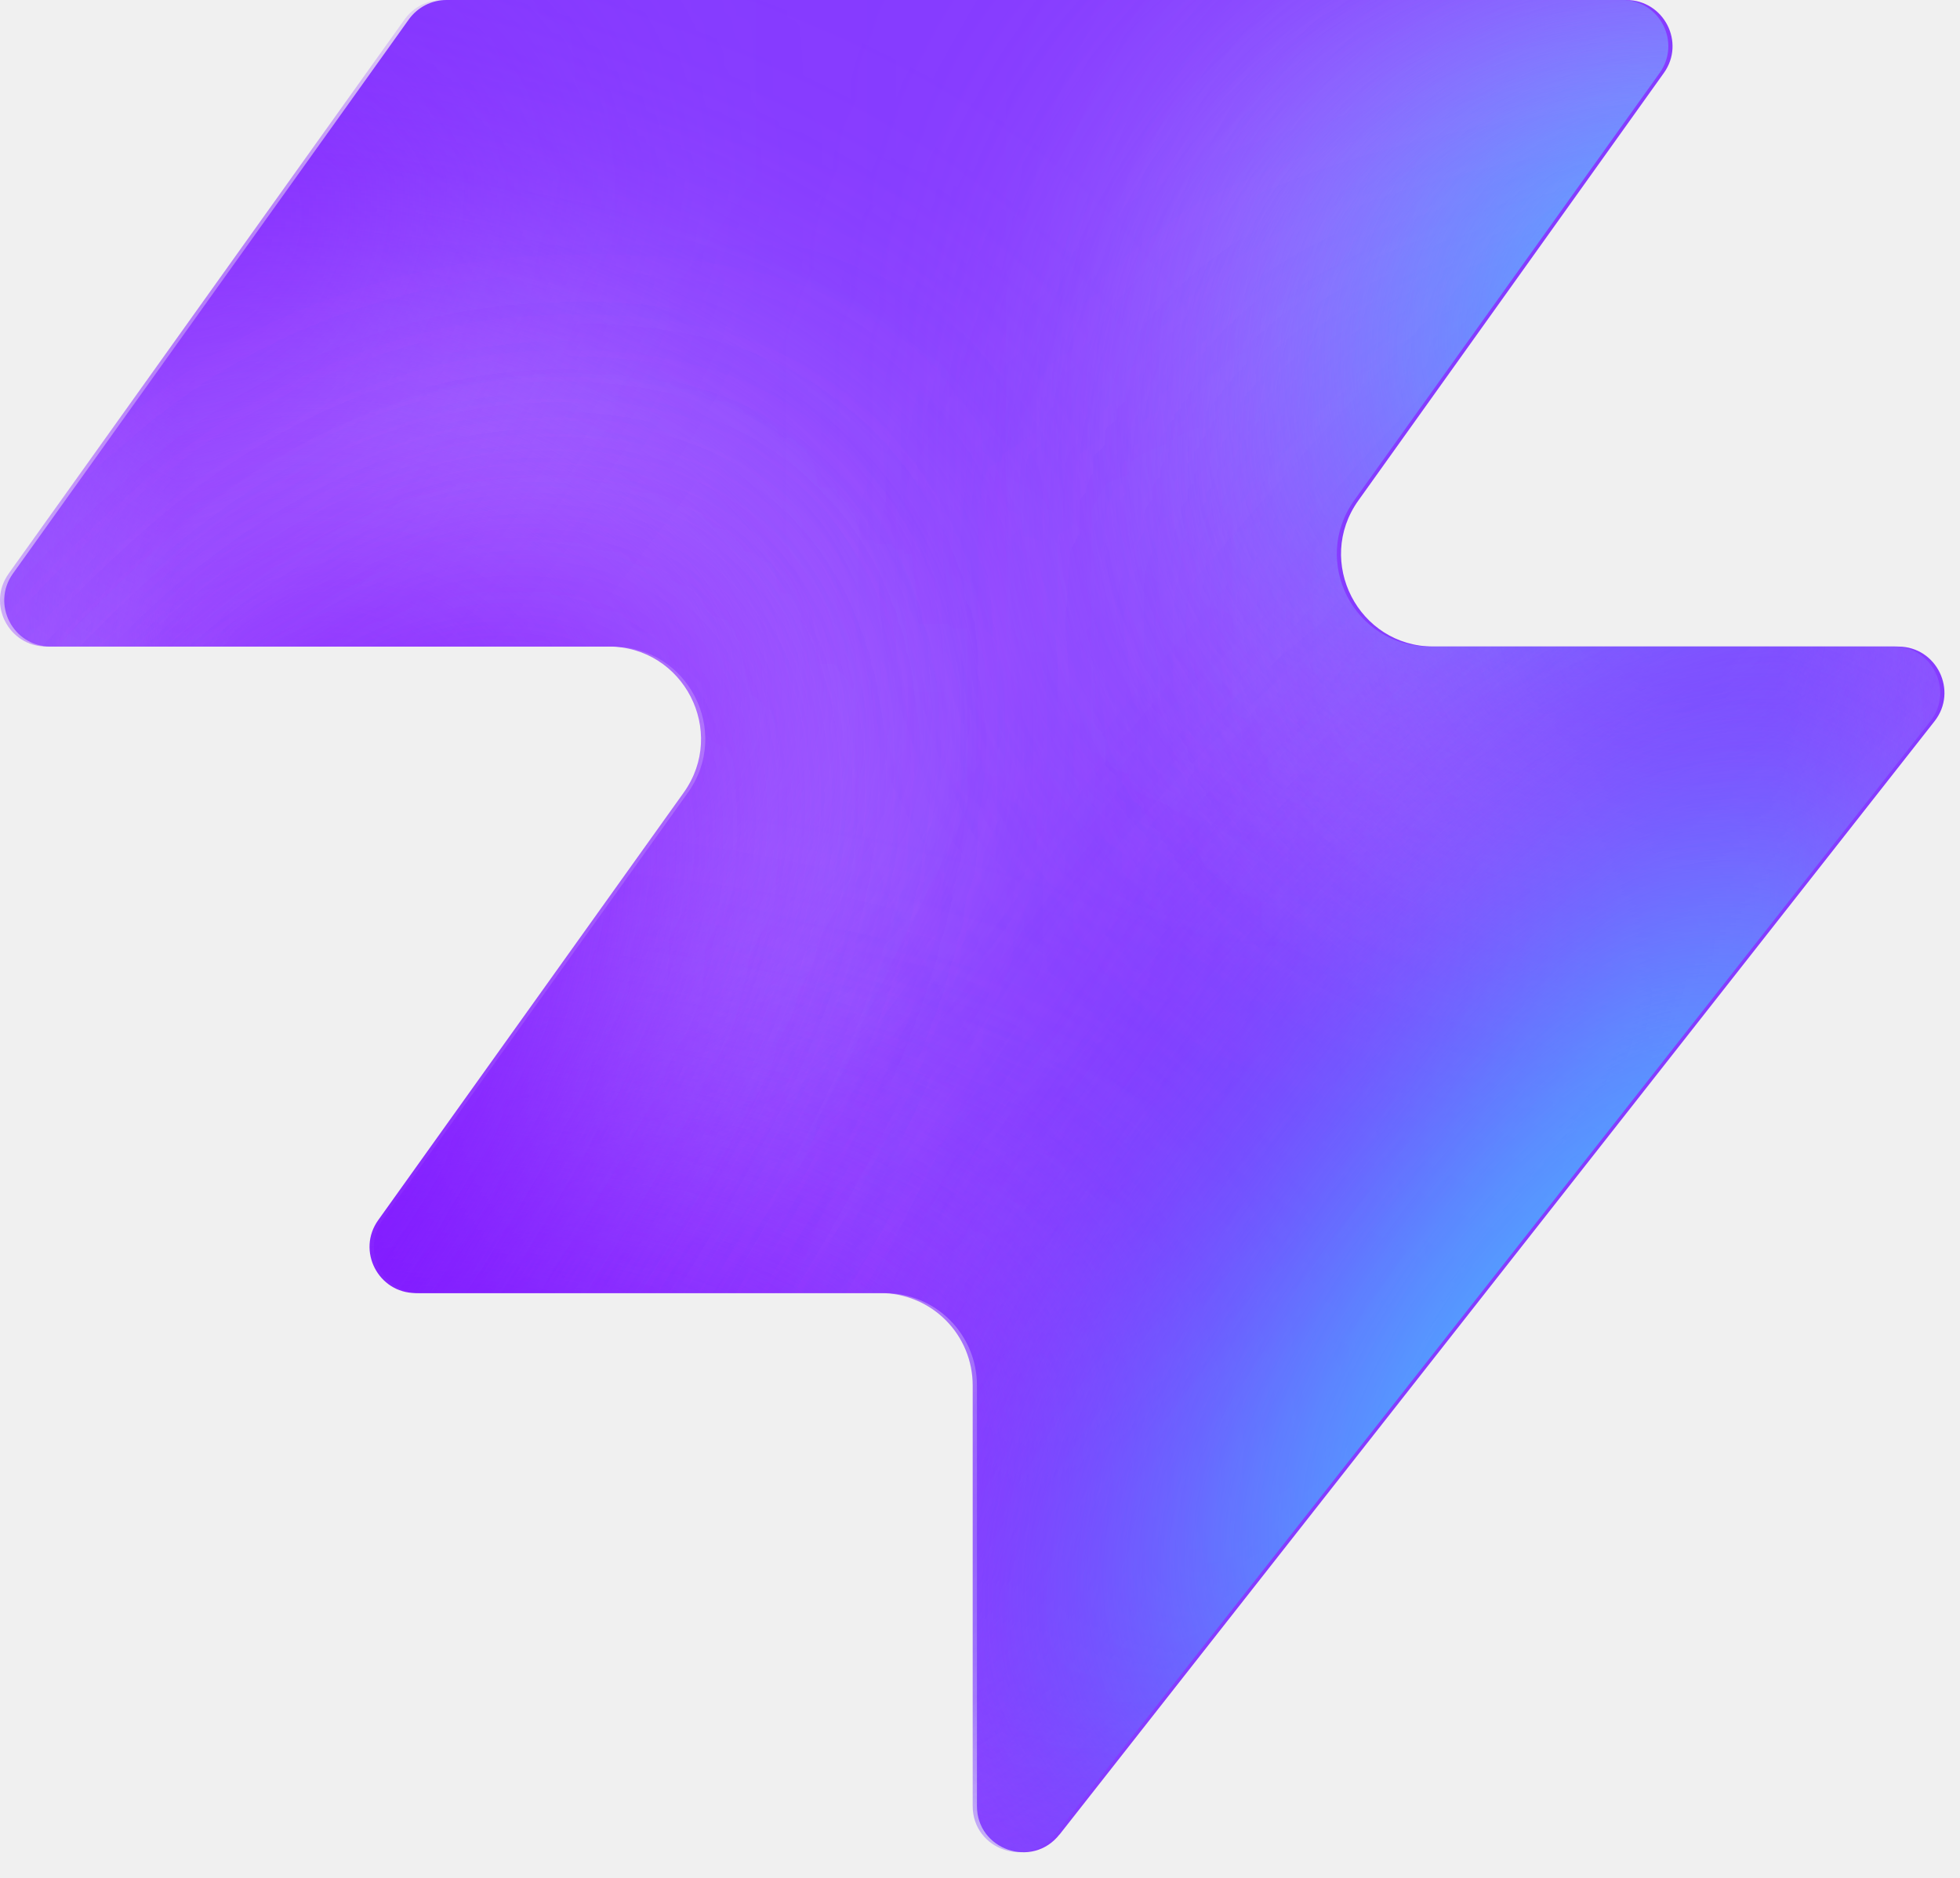
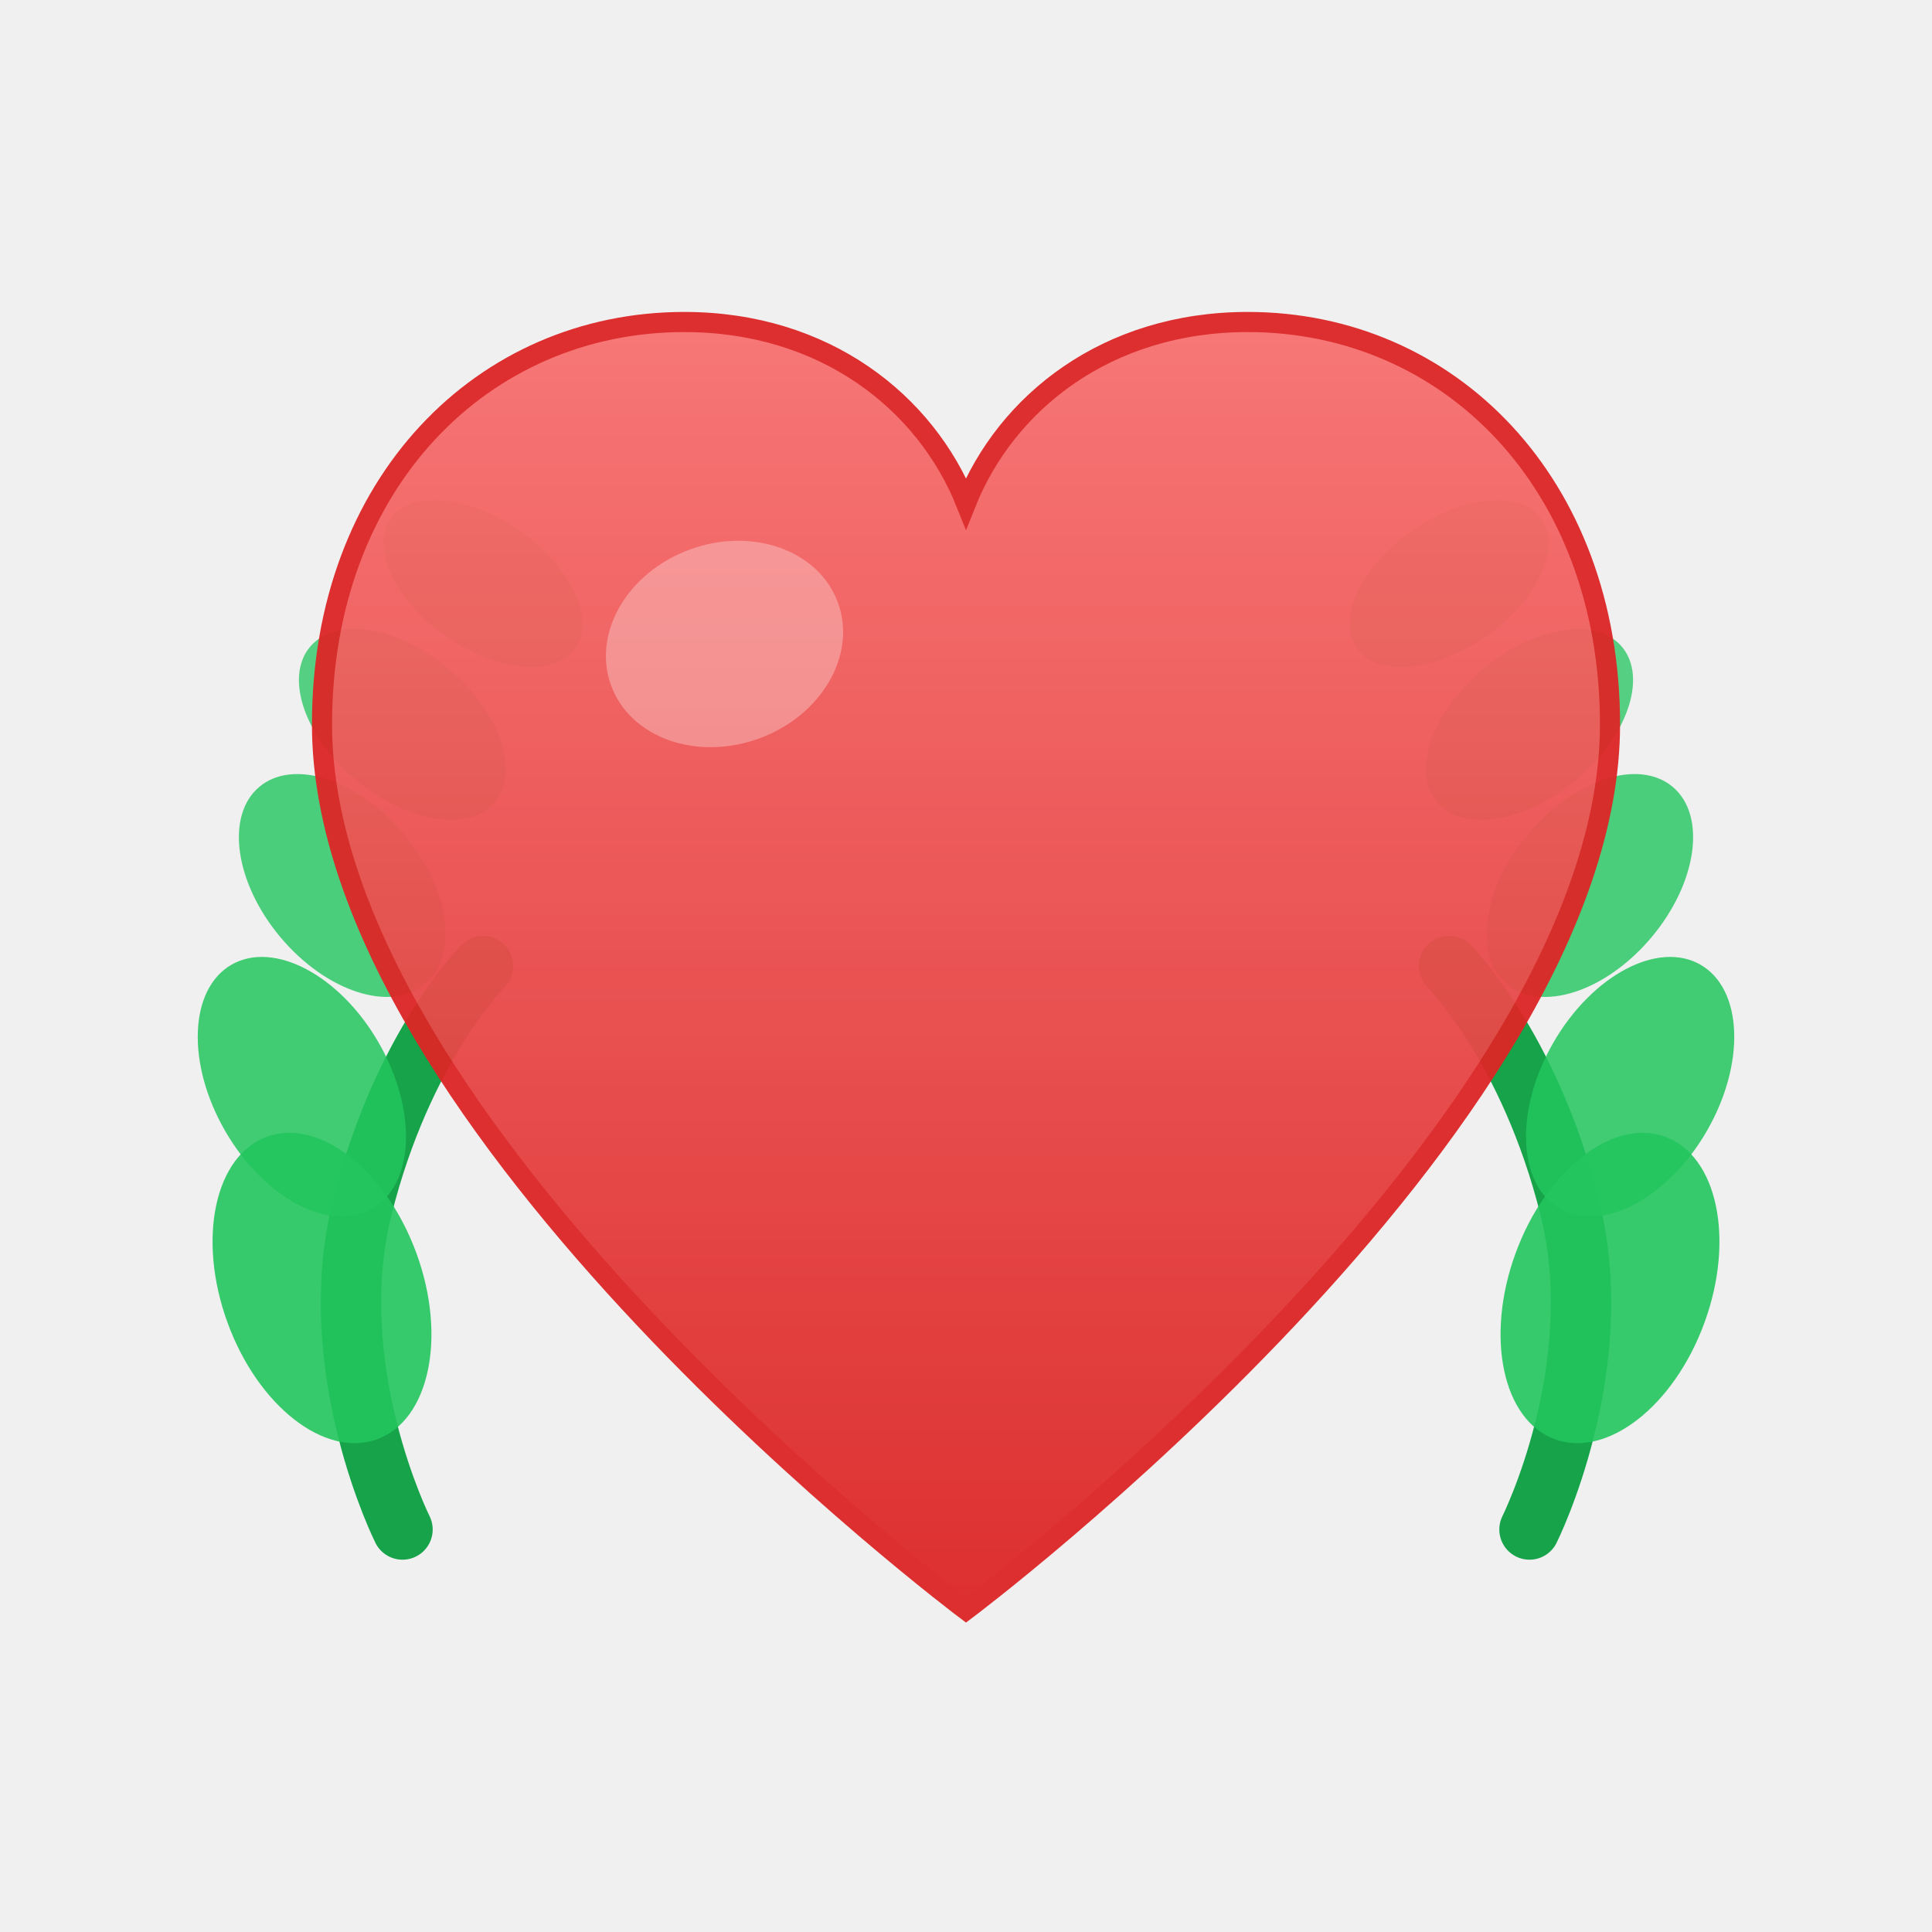
- <svg xmlns="http://www.w3.org/2000/svg" width="48" height="46" fill="none" viewBox="0 0 48 46">
-   <path fill="#863bff" d="M25.946 44.938c-.664.845-2.021.375-2.021-.698V33.937a2.26 2.26 0 0 0-2.262-2.262H10.287c-.92 0-1.456-1.04-.92-1.788l7.48-10.471c1.07-1.497 0-3.578-1.842-3.578H1.237c-.92 0-1.456-1.04-.92-1.788L10.013.474c.214-.297.556-.474.92-.474h28.894c.92 0 1.456 1.04.92 1.788l-7.48 10.471c-1.07 1.498 0 3.579 1.842 3.579h11.377c.943 0 1.473 1.088.89 1.83L25.947 44.94z" style="fill:#863bff;fill:color(display-p3 .525 .23 1);fill-opacity:1" />
-   <mask id="a" width="48" height="46" x="0" y="0" maskUnits="userSpaceOnUse" style="mask-type:alpha">
-     <path fill="#000" d="M25.842 44.938c-.664.844-2.021.375-2.021-.698V33.937a2.26 2.26 0 0 0-2.262-2.262H10.183c-.92 0-1.456-1.04-.92-1.788l7.48-10.471c1.07-1.498 0-3.579-1.842-3.579H1.133c-.92 0-1.456-1.04-.92-1.787L9.91.473c.214-.297.556-.474.92-.474h28.894c.92 0 1.456 1.04.92 1.788l-7.48 10.471c-1.07 1.498 0 3.578 1.842 3.578h11.377c.943 0 1.473 1.088.89 1.832L25.843 44.94z" style="fill:#000;fill-opacity:1" />
-   </mask>
-   <g mask="url(#a)">
-     <g filter="url(#b)">
-       <ellipse cx="5.508" cy="14.704" fill="#ede6ff" rx="5.508" ry="14.704" style="fill:#ede6ff;fill:color(display-p3 .927 .903 1);fill-opacity:1" transform="matrix(.00324 1 1 -.00324 -4.47 31.516)" />
-     </g>
-     <g filter="url(#c)">
-       <ellipse cx="10.399" cy="29.851" fill="#ede6ff" rx="10.399" ry="29.851" style="fill:#ede6ff;fill:color(display-p3 .927 .903 1);fill-opacity:1" transform="matrix(.00324 1 1 -.00324 -39.328 7.883)" />
-     </g>
-     <g filter="url(#d)">
-       <ellipse cx="5.508" cy="30.487" fill="#7e14ff" rx="5.508" ry="30.487" style="fill:#7e14ff;fill:color(display-p3 .492 .077 1);fill-opacity:1" transform="rotate(89.814 -25.913 -14.639)scale(1 -1)" />
-     </g>
-     <g filter="url(#e)">
-       <ellipse cx="5.508" cy="30.599" fill="#7e14ff" rx="5.508" ry="30.599" style="fill:#7e14ff;fill:color(display-p3 .492 .077 1);fill-opacity:1" transform="rotate(89.814 -32.644 -3.334)scale(1 -1)" />
-     </g>
-     <g filter="url(#f)">
-       <ellipse cx="5.508" cy="30.599" fill="#7e14ff" rx="5.508" ry="30.599" style="fill:#7e14ff;fill:color(display-p3 .492 .077 1);fill-opacity:1" transform="matrix(.00324 1 1 -.00324 -34.34 30.47)" />
-     </g>
-     <g filter="url(#g)">
-       <ellipse cx="14.072" cy="22.078" fill="#ede6ff" rx="14.072" ry="22.078" style="fill:#ede6ff;fill:color(display-p3 .927 .903 1);fill-opacity:1" transform="rotate(93.35 24.506 48.493)scale(-1 1)" />
-     </g>
-     <g filter="url(#h)">
-       <ellipse cx="3.47" cy="21.501" fill="#7e14ff" rx="3.47" ry="21.501" style="fill:#7e14ff;fill:color(display-p3 .492 .077 1);fill-opacity:1" transform="rotate(89.009 28.708 47.59)scale(-1 1)" />
-     </g>
-     <g filter="url(#i)">
-       <ellipse cx="3.47" cy="21.501" fill="#7e14ff" rx="3.47" ry="21.501" style="fill:#7e14ff;fill:color(display-p3 .492 .077 1);fill-opacity:1" transform="rotate(89.009 28.708 47.59)scale(-1 1)" />
-     </g>
-     <g filter="url(#j)">
-       <ellipse cx=".387" cy="8.972" fill="#7e14ff" rx="4.407" ry="29.108" style="fill:#7e14ff;fill:color(display-p3 .492 .077 1);fill-opacity:1" transform="rotate(39.51 .387 8.972)" />
-     </g>
-     <g filter="url(#k)">
-       <ellipse cx="47.523" cy="-6.092" fill="#7e14ff" rx="4.407" ry="29.108" style="fill:#7e14ff;fill:color(display-p3 .492 .077 1);fill-opacity:1" transform="rotate(37.892 47.523 -6.092)" />
-     </g>
-     <g filter="url(#l)">
-       <ellipse cx="41.412" cy="6.333" fill="#47bfff" rx="5.971" ry="9.665" style="fill:#47bfff;fill:color(display-p3 .28 .748 1);fill-opacity:1" transform="rotate(37.892 41.412 6.333)" />
-     </g>
-     <g filter="url(#m)">
-       <ellipse cx="-1.879" cy="38.332" fill="#7e14ff" rx="4.407" ry="29.108" style="fill:#7e14ff;fill:color(display-p3 .492 .077 1);fill-opacity:1" transform="rotate(37.892 -1.88 38.332)" />
-     </g>
-     <g filter="url(#n)">
-       <ellipse cx="-1.879" cy="38.332" fill="#7e14ff" rx="4.407" ry="29.108" style="fill:#7e14ff;fill:color(display-p3 .492 .077 1);fill-opacity:1" transform="rotate(37.892 -1.88 38.332)" />
-     </g>
-     <g filter="url(#o)">
-       <ellipse cx="35.651" cy="29.907" fill="#7e14ff" rx="4.407" ry="29.108" style="fill:#7e14ff;fill:color(display-p3 .492 .077 1);fill-opacity:1" transform="rotate(37.892 35.651 29.907)" />
-     </g>
-     <g filter="url(#p)">
-       <ellipse cx="38.418" cy="32.4" fill="#47bfff" rx="5.971" ry="15.297" style="fill:#47bfff;fill:color(display-p3 .28 .748 1);fill-opacity:1" transform="rotate(37.892 38.418 32.4)" />
-     </g>
-   </g>
+ <svg xmlns="http://www.w3.org/2000/svg" width="48" height="48" viewBox="0 0 48 48" fill="none">
+   <path d="M10 38 C10 38 8 34 9 30 C10 26 12 24 12 24" stroke="#16a34a" stroke-width="1.5" fill="none" stroke-linecap="round" />
+   <ellipse cx="8" cy="32" rx="2.5" ry="4" transform="rotate(-20 8 32)" fill="#22c55e" opacity="0.9" />
+   <ellipse cx="7.5" cy="27" rx="2.2" ry="3.5" transform="rotate(-30 7.5 27)" fill="#22c55e" opacity="0.85" />
+   <ellipse cx="8.5" cy="22" rx="2" ry="3.2" transform="rotate(-40 8.5 22)" fill="#22c55e" opacity="0.8" />
+   <ellipse cx="10" cy="18" rx="1.8" ry="3" transform="rotate(-50 10 18)" fill="#22c55e" opacity="0.75" />
+   <ellipse cx="12" cy="14.5" rx="1.6" ry="2.8" transform="rotate(-55 12 14.5)" fill="#22c55e" opacity="0.7" />
+   <path d="M38 38 C38 38 40 34 39 30 C38 26 36 24 36 24" stroke="#16a34a" stroke-width="1.5" fill="none" stroke-linecap="round" />
+   <ellipse cx="40" cy="32" rx="2.5" ry="4" transform="rotate(20 40 32)" fill="#22c55e" opacity="0.9" />
+   <ellipse cx="40.5" cy="27" rx="2.2" ry="3.5" transform="rotate(30 40.5 27)" fill="#22c55e" opacity="0.85" />
+   <ellipse cx="39.5" cy="22" rx="2" ry="3.2" transform="rotate(40 39.5 22)" fill="#22c55e" opacity="0.8" />
+   <ellipse cx="38" cy="18" rx="1.8" ry="3" transform="rotate(50 38 18)" fill="#22c55e" opacity="0.75" />
+   <ellipse cx="36" cy="14.5" rx="1.6" ry="2.8" transform="rotate(55 36 14.5)" fill="#22c55e" opacity="0.7" />
+   <path d="M24 40 C24 40 8 28 8 18 C8 12 12 8 17 8 C20.5 8 23 10 24 12.5 C25 10 27.5 8 31 8 C36 8 40 12 40 18 C40 28 24 40 24 40Z" fill="url(#heartGrad)" stroke="#dc2626" stroke-width="0.5" opacity="0.95" />
+   <ellipse cx="18" cy="16" rx="3" ry="2.5" fill="white" opacity="0.3" transform="rotate(-20 18 16)" />
  <defs>
-     <filter id="b" width="60.045" height="41.654" x="-19.77" y="16.149" color-interpolation-filters="sRGB" filterUnits="userSpaceOnUse">
-       <feFlood flood-opacity="0" result="BackgroundImageFix" />
-       <feBlend in="SourceGraphic" in2="BackgroundImageFix" result="shape" />
-       <feGaussianBlur result="effect1_foregroundBlur_2002_17158" stdDeviation="7.659" />
-     </filter>
-     <filter id="c" width="90.34" height="51.437" x="-54.613" y="-7.533" color-interpolation-filters="sRGB" filterUnits="userSpaceOnUse">
-       <feFlood flood-opacity="0" result="BackgroundImageFix" />
-       <feBlend in="SourceGraphic" in2="BackgroundImageFix" result="shape" />
-       <feGaussianBlur result="effect1_foregroundBlur_2002_17158" stdDeviation="7.659" />
-     </filter>
-     <filter id="d" width="79.355" height="29.4" x="-49.64" y="2.03" color-interpolation-filters="sRGB" filterUnits="userSpaceOnUse">
-       <feFlood flood-opacity="0" result="BackgroundImageFix" />
-       <feBlend in="SourceGraphic" in2="BackgroundImageFix" result="shape" />
-       <feGaussianBlur result="effect1_foregroundBlur_2002_17158" stdDeviation="4.596" />
-     </filter>
-     <filter id="e" width="79.579" height="29.4" x="-45.045" y="20.029" color-interpolation-filters="sRGB" filterUnits="userSpaceOnUse">
-       <feFlood flood-opacity="0" result="BackgroundImageFix" />
-       <feBlend in="SourceGraphic" in2="BackgroundImageFix" result="shape" />
-       <feGaussianBlur result="effect1_foregroundBlur_2002_17158" stdDeviation="4.596" />
-     </filter>
-     <filter id="f" width="79.579" height="29.4" x="-43.513" y="21.178" color-interpolation-filters="sRGB" filterUnits="userSpaceOnUse">
-       <feFlood flood-opacity="0" result="BackgroundImageFix" />
-       <feBlend in="SourceGraphic" in2="BackgroundImageFix" result="shape" />
-       <feGaussianBlur result="effect1_foregroundBlur_2002_17158" stdDeviation="4.596" />
-     </filter>
-     <filter id="g" width="74.749" height="58.852" x="15.756" y="-17.901" color-interpolation-filters="sRGB" filterUnits="userSpaceOnUse">
-       <feFlood flood-opacity="0" result="BackgroundImageFix" />
-       <feBlend in="SourceGraphic" in2="BackgroundImageFix" result="shape" />
-       <feGaussianBlur result="effect1_foregroundBlur_2002_17158" stdDeviation="7.659" />
-     </filter>
-     <filter id="h" width="61.377" height="25.362" x="23.548" y="2.284" color-interpolation-filters="sRGB" filterUnits="userSpaceOnUse">
-       <feFlood flood-opacity="0" result="BackgroundImageFix" />
-       <feBlend in="SourceGraphic" in2="BackgroundImageFix" result="shape" />
-       <feGaussianBlur result="effect1_foregroundBlur_2002_17158" stdDeviation="4.596" />
-     </filter>
-     <filter id="i" width="61.377" height="25.362" x="23.548" y="2.284" color-interpolation-filters="sRGB" filterUnits="userSpaceOnUse">
-       <feFlood flood-opacity="0" result="BackgroundImageFix" />
-       <feBlend in="SourceGraphic" in2="BackgroundImageFix" result="shape" />
-       <feGaussianBlur result="effect1_foregroundBlur_2002_17158" stdDeviation="4.596" />
-     </filter>
-     <filter id="j" width="56.045" height="63.649" x="-27.636" y="-22.853" color-interpolation-filters="sRGB" filterUnits="userSpaceOnUse">
-       <feFlood flood-opacity="0" result="BackgroundImageFix" />
-       <feBlend in="SourceGraphic" in2="BackgroundImageFix" result="shape" />
-       <feGaussianBlur result="effect1_foregroundBlur_2002_17158" stdDeviation="4.596" />
-     </filter>
-     <filter id="k" width="54.814" height="64.646" x="20.116" y="-38.415" color-interpolation-filters="sRGB" filterUnits="userSpaceOnUse">
-       <feFlood flood-opacity="0" result="BackgroundImageFix" />
-       <feBlend in="SourceGraphic" in2="BackgroundImageFix" result="shape" />
-       <feGaussianBlur result="effect1_foregroundBlur_2002_17158" stdDeviation="4.596" />
-     </filter>
-     <filter id="l" width="33.541" height="35.313" x="24.641" y="-11.323" color-interpolation-filters="sRGB" filterUnits="userSpaceOnUse">
-       <feFlood flood-opacity="0" result="BackgroundImageFix" />
-       <feBlend in="SourceGraphic" in2="BackgroundImageFix" result="shape" />
-       <feGaussianBlur result="effect1_foregroundBlur_2002_17158" stdDeviation="4.596" />
-     </filter>
-     <filter id="m" width="54.814" height="64.646" x="-29.286" y="6.009" color-interpolation-filters="sRGB" filterUnits="userSpaceOnUse">
-       <feFlood flood-opacity="0" result="BackgroundImageFix" />
-       <feBlend in="SourceGraphic" in2="BackgroundImageFix" result="shape" />
-       <feGaussianBlur result="effect1_foregroundBlur_2002_17158" stdDeviation="4.596" />
-     </filter>
-     <filter id="n" width="54.814" height="64.646" x="-29.286" y="6.009" color-interpolation-filters="sRGB" filterUnits="userSpaceOnUse">
-       <feFlood flood-opacity="0" result="BackgroundImageFix" />
-       <feBlend in="SourceGraphic" in2="BackgroundImageFix" result="shape" />
-       <feGaussianBlur result="effect1_foregroundBlur_2002_17158" stdDeviation="4.596" />
-     </filter>
-     <filter id="o" width="54.814" height="64.646" x="8.244" y="-2.416" color-interpolation-filters="sRGB" filterUnits="userSpaceOnUse">
-       <feFlood flood-opacity="0" result="BackgroundImageFix" />
-       <feBlend in="SourceGraphic" in2="BackgroundImageFix" result="shape" />
-       <feGaussianBlur result="effect1_foregroundBlur_2002_17158" stdDeviation="4.596" />
-     </filter>
-     <filter id="p" width="39.409" height="43.623" x="18.713" y="10.588" color-interpolation-filters="sRGB" filterUnits="userSpaceOnUse">
-       <feFlood flood-opacity="0" result="BackgroundImageFix" />
-       <feBlend in="SourceGraphic" in2="BackgroundImageFix" result="shape" />
-       <feGaussianBlur result="effect1_foregroundBlur_2002_17158" stdDeviation="4.596" />
-     </filter>
+     <linearGradient id="heartGrad" x1="24" y1="8" x2="24" y2="40" gradientUnits="userSpaceOnUse">
+       <stop offset="0%" stop-color="#f87171" />
+       <stop offset="100%" stop-color="#dc2626" />
+     </linearGradient>
  </defs>
</svg>
